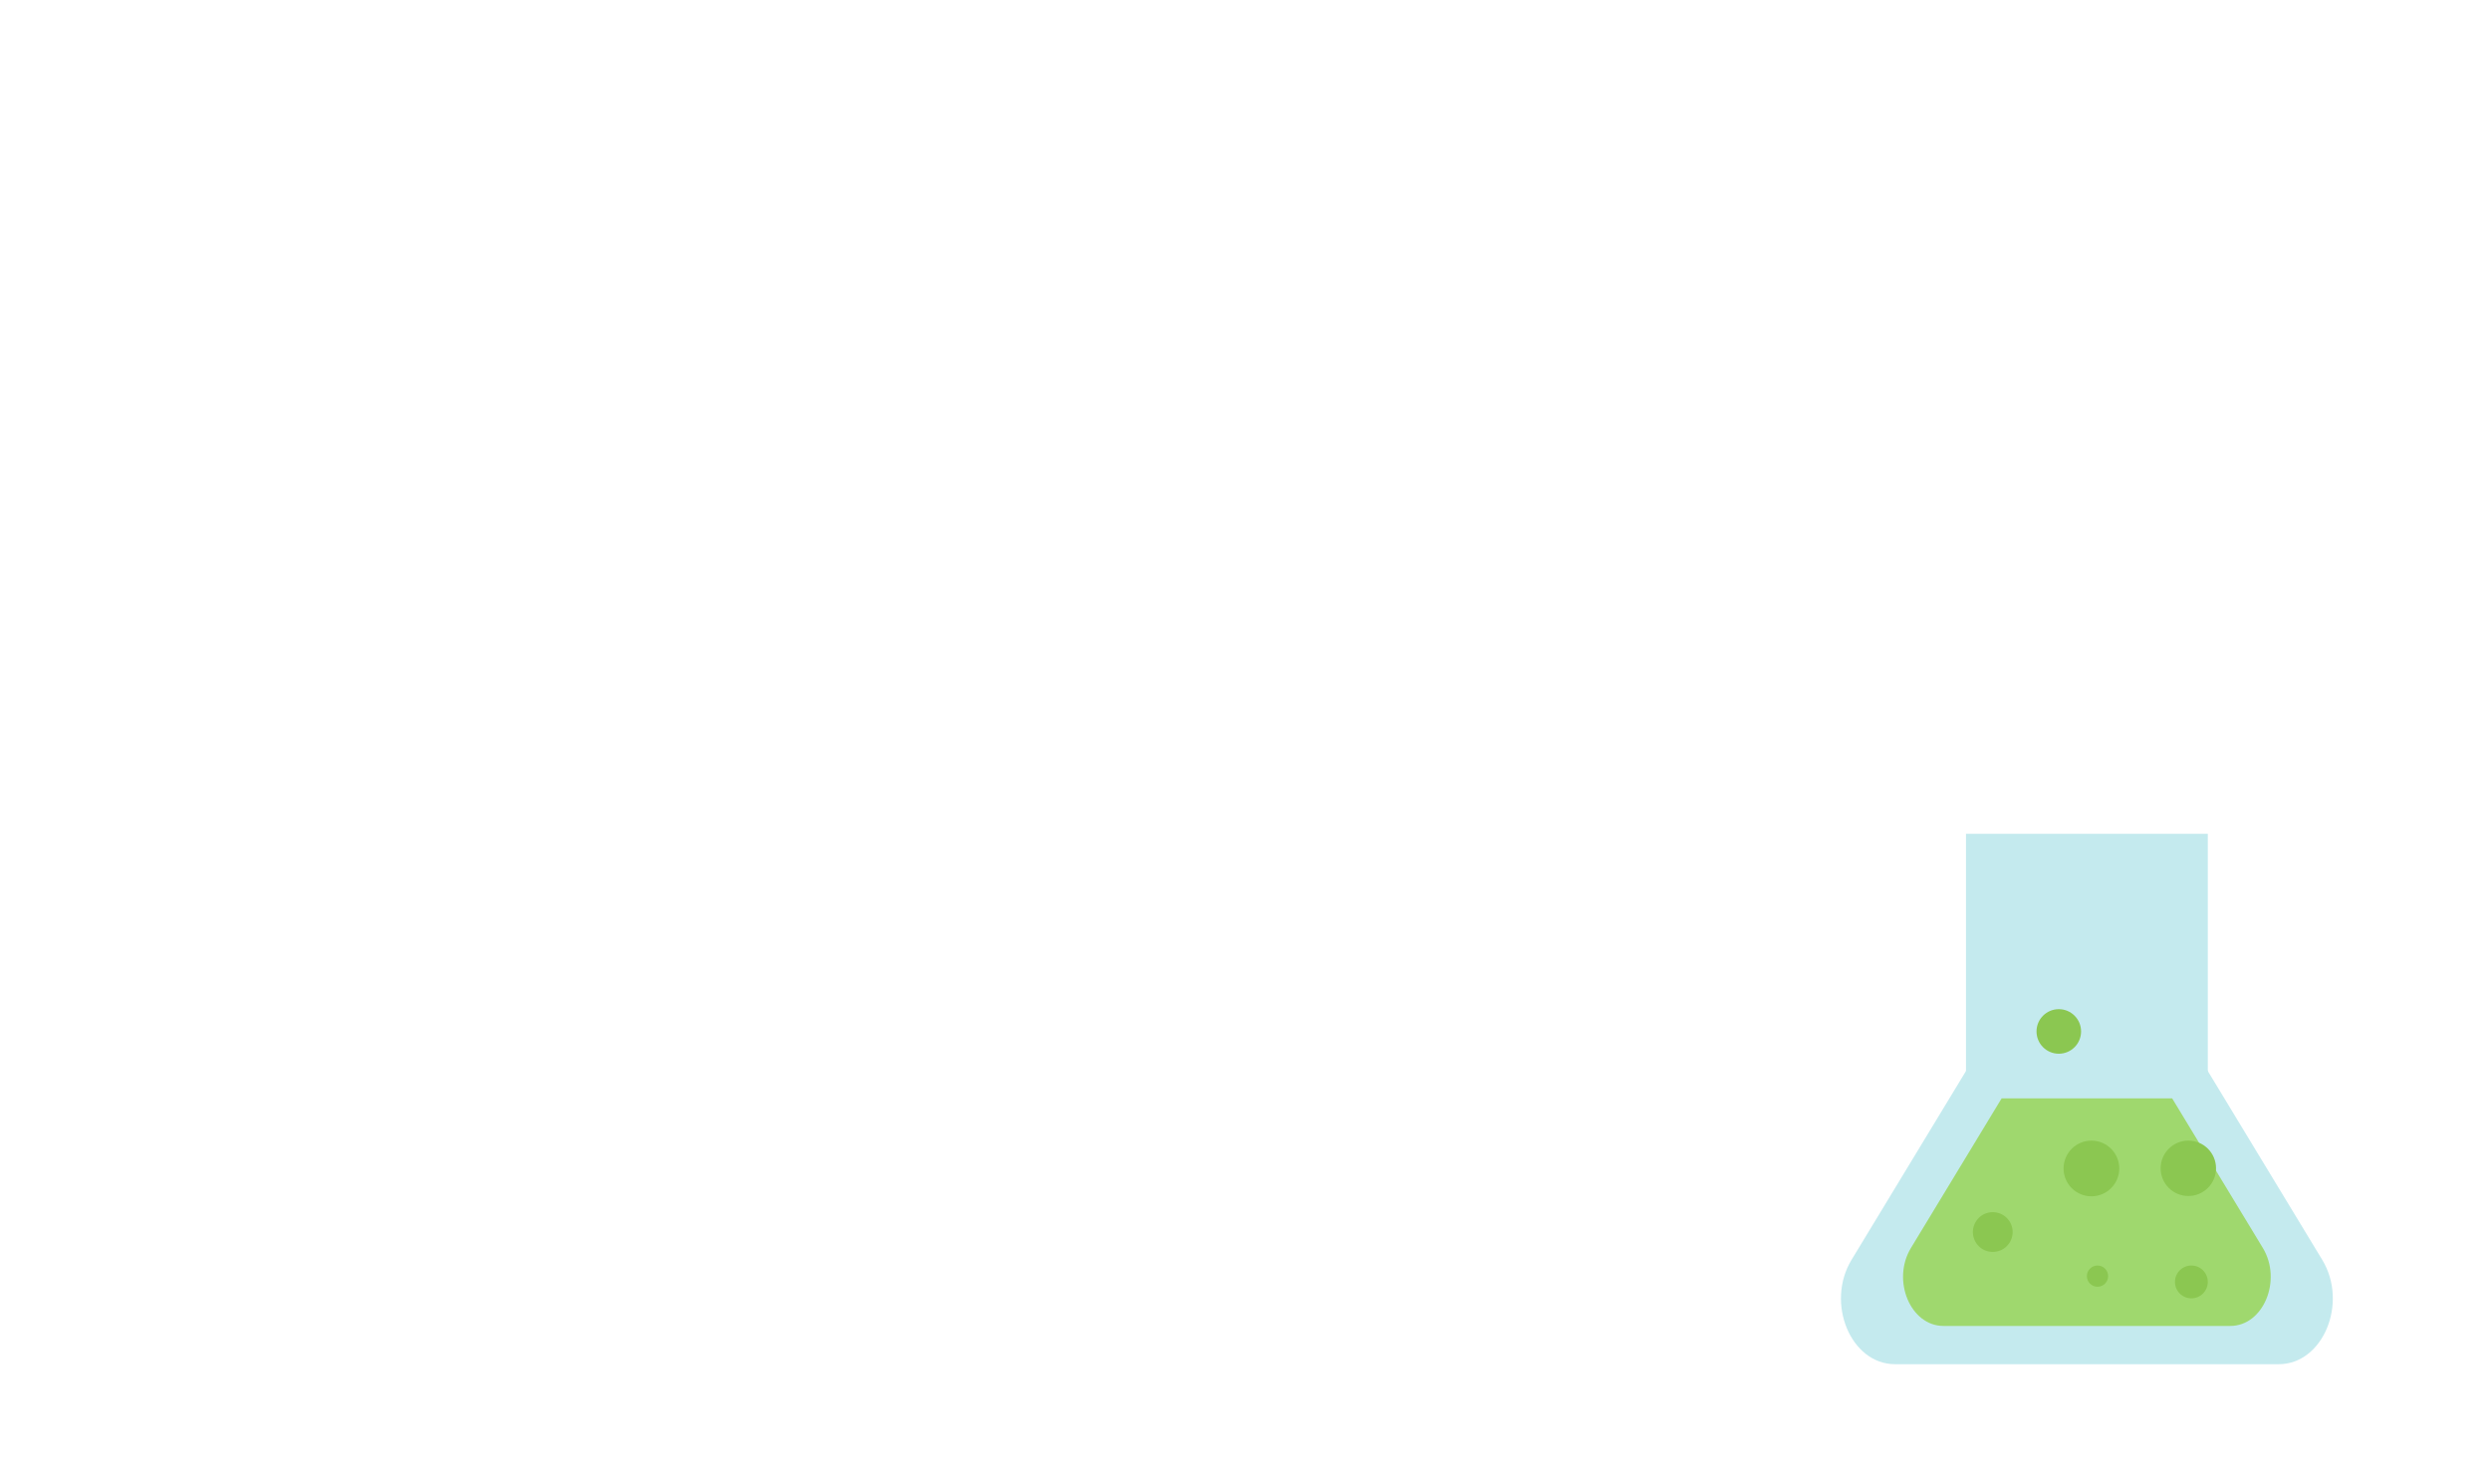
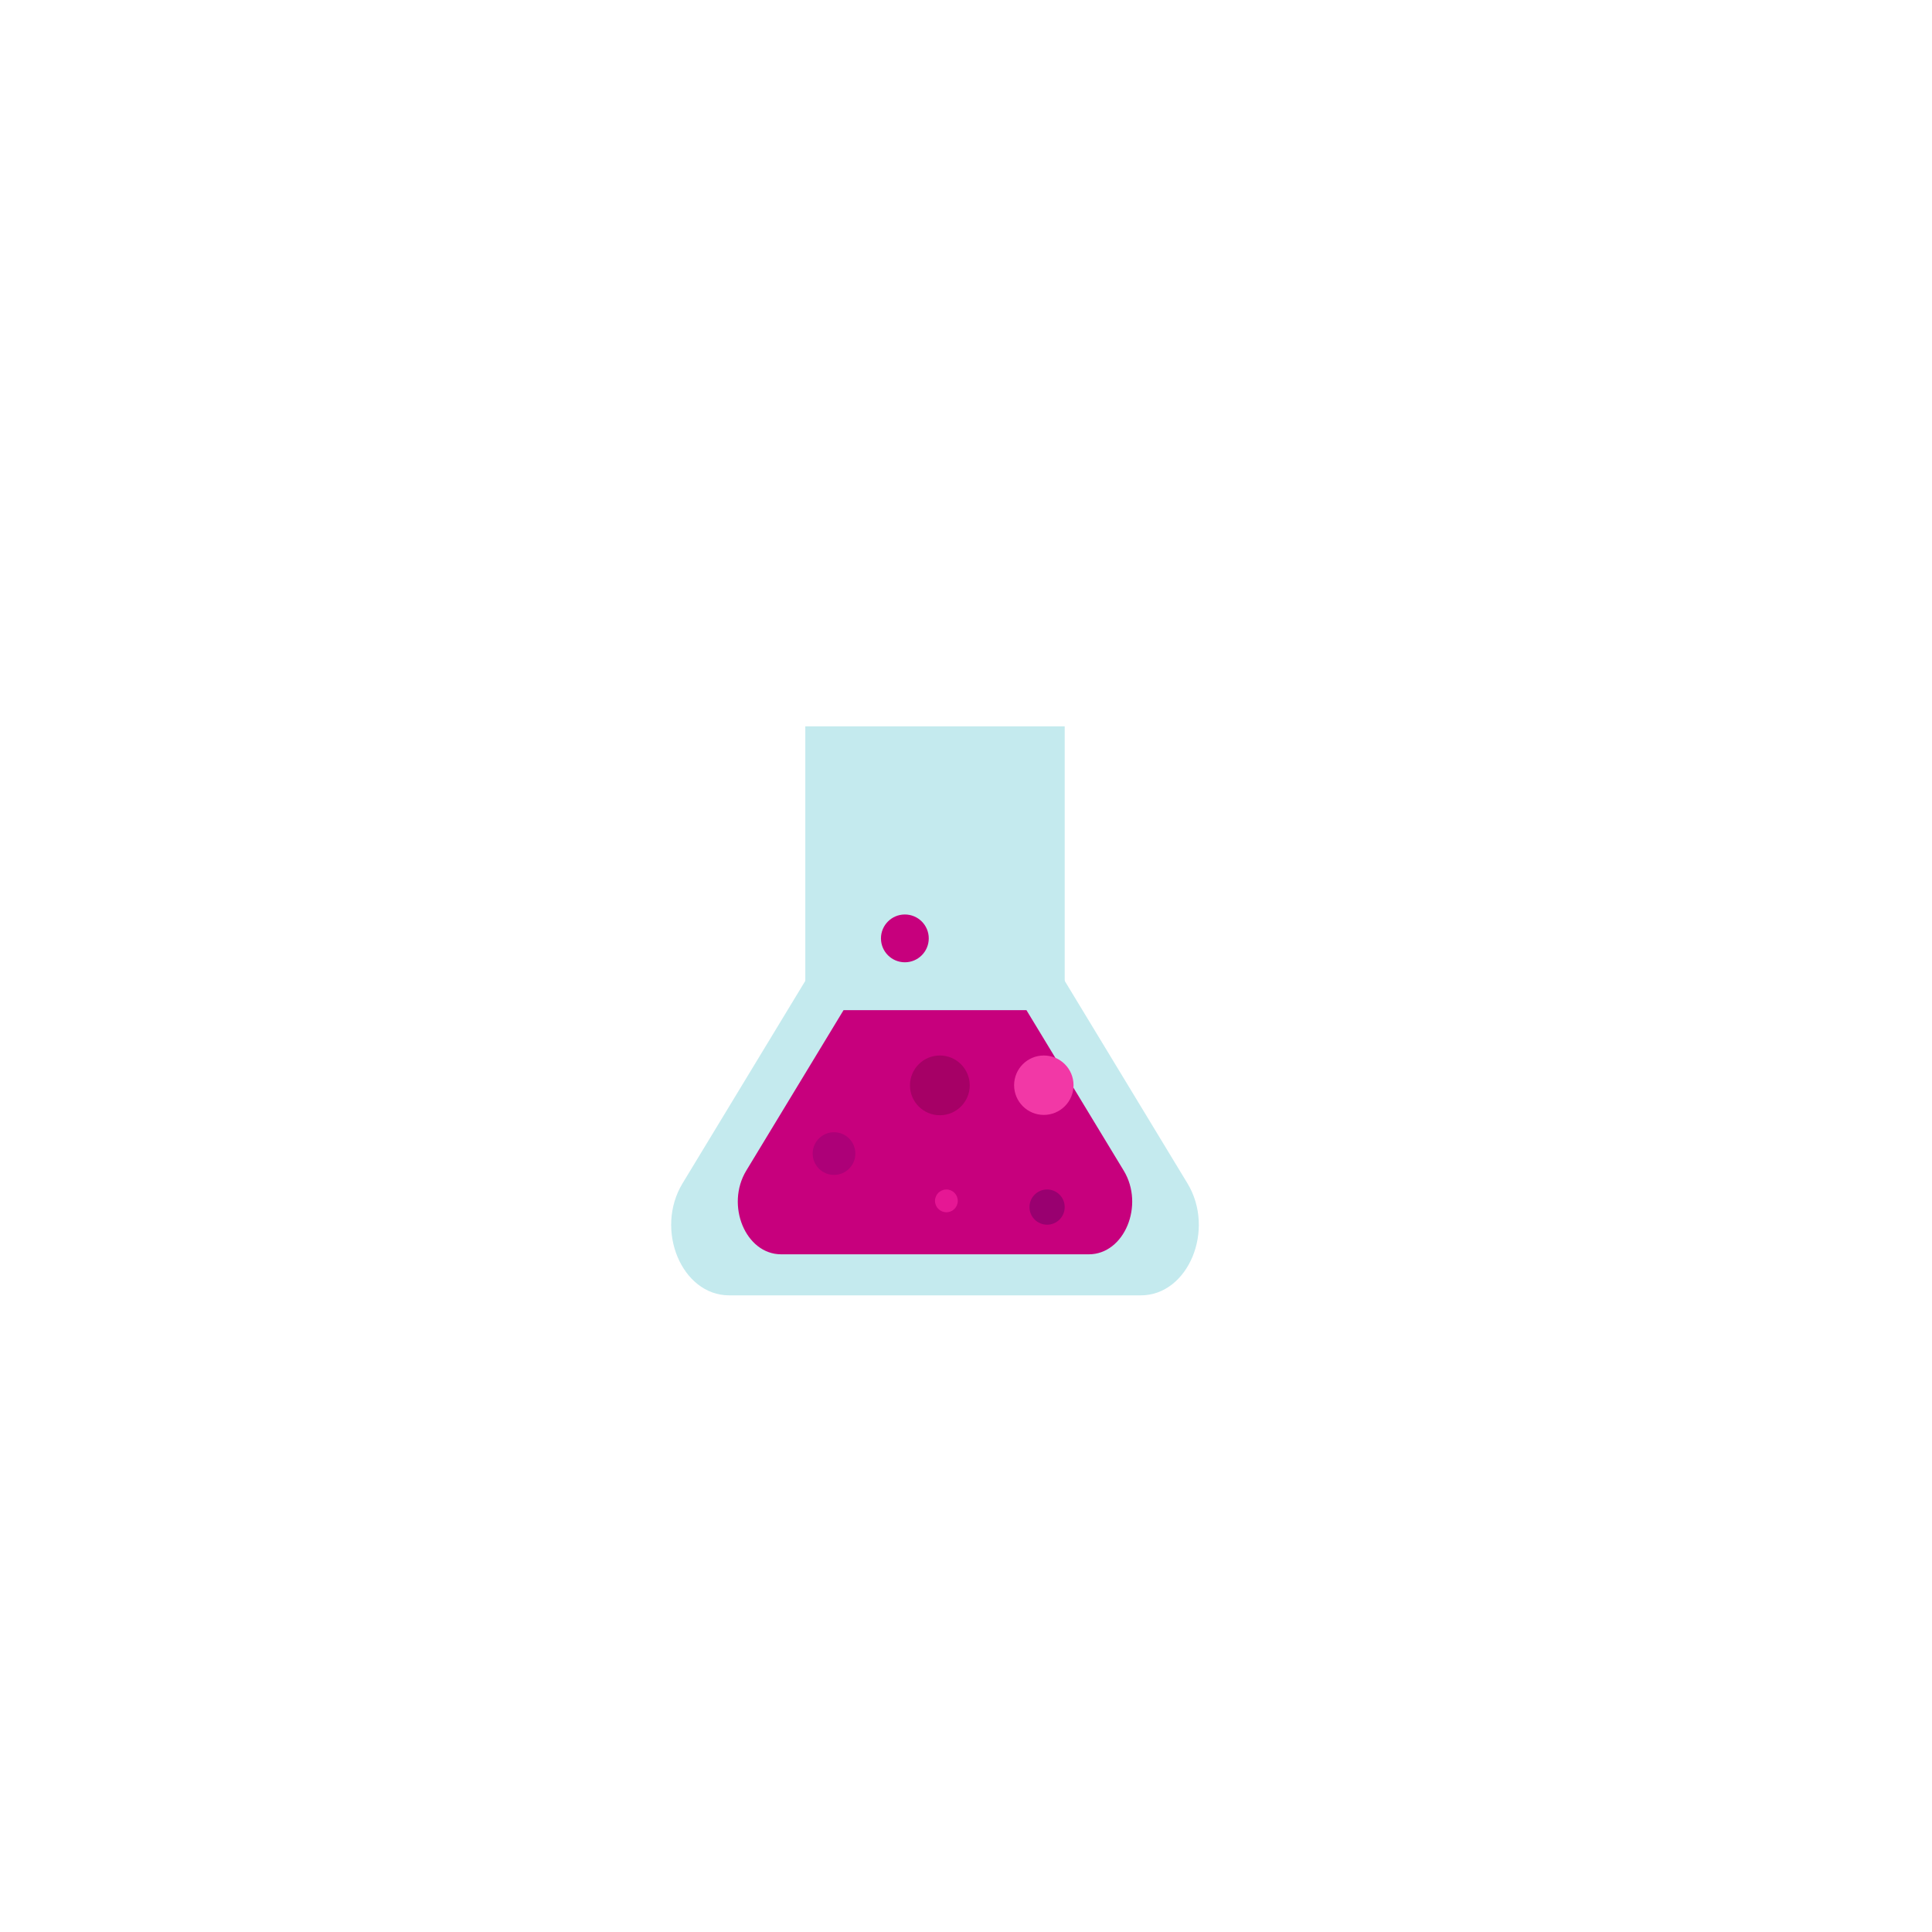
- <svg xmlns="http://www.w3.org/2000/svg" version="1.1" x="0" y="0" width="1460" height="869.908" viewBox="0, 0, 1460, 869.908">
-   <style>
- #bubble-three-green {
-   -webkit-animation: bubbleOne 750ms linear infinite;
-           animation: bubbleOne 750ms linear infinite;
- }
+ <svg xmlns="http://www.w3.org/2000/svg" xml:space="preserve" width="200px" height="200px" version="1.1" style="shape-rendering:geometricPrecision; text-rendering:geometricPrecision; image-rendering:optimizeQuality; fill-rule:evenodd; clip-rule:evenodd" viewBox="0 0 8500 11000">
+   <defs>
+     <style type="text/css">
+    
+     .fil0 {fill:#C4EAEE}
+     .fil5 {fill:#E61794}
+     .fil4 {fill:#F238A6}
+     .fil1 {fill:#C7007D}
+     .fil3 {fill:#A60066}
+     .fil2 {fill:#AD0078}
+     .fil6 {fill:#990070}
+    

- #bubble-four-green {
-   -webkit-animation: bubbleOne 975ms linear infinite;
-           animation: bubbleOne 975ms linear infinite;
- }
+    #bubble-three-green {
+     -webkit-animation: bubbleOne 750ms linear infinite;
+             animation: bubbleOne 750ms linear infinite;
+     }

- #bubble-two-green {
-   -webkit-animation: bubbleThree 1005ms linear infinite;
-           animation: bubbleThree 1005ms linear infinite;
- }
+     #bubble-four-green {
+     -webkit-animation: bubbleOne 975ms linear infinite;
+             animation: bubbleOne 975ms linear infinite;
+     }

- #bubble-one-green,
- #bubble-five-green {
-   -webkit-animation: bubbleThree 820ms linear infinite;
-           animation: bubbleThree 820ms linear infinite;
- }
+     #bubble-two-green {
+     -webkit-animation: bubbleThree 1005ms linear infinite;
+             animation: bubbleThree 1005ms linear infinite;
+     }

- #bubble-six-green{
-   -webkit-animation: bubbleOne 1250ms linear infinite;
-           animation: bubbleOne 1250ms linear infinite;
- }
+     #bubble-one-green,
+     #bubble-five-green {
+     -webkit-animation: bubbleThree 820ms linear infinite;
+             animation: bubbleThree 820ms linear infinite;
+     }

- @-webkit-keyframes bubbleOne {
-   0% {
-     -webkit-transform: translate3d(0, 0, 0);
-             transform: translate3d(0, 0, 0);
-     opacity: 1;
-   }
-   45% {
-     opacity: 1;
-     -webkit-transform: translate3d(15px, -25px, 0);
-             transform: translate3d(15px, -25px, 0);
-   }
-   90% {
-     -webkit-transform: translate3d(-5px, -30px, 0);
-             transform: translate3d(-5px, -30px, 0);
-     opacity: 0;
-   }
-   100% {
-     -webkit-transform: translate3d(0, 0, 0);
-             transform: translate3d(0, 0, 0);
-     opacity: 0;
-   }
- }
+     #bubble-six-green{
+     -webkit-animation: bubbleOne 1250ms linear infinite;
+             animation: bubbleOne 1250ms linear infinite;
+     }

- @keyframes bubbleOne {
-   0% {
-     -webkit-transform: translate3d(0, 0, 0);
-             transform: translate3d(0, 0, 0);
-     opacity: 1;
-   }
-   45% {
-     opacity: 1;
-     -webkit-transform: translate3d(15px, -25px, 0);
-             transform: translate3d(15px, -25px, 0);
-   }
-   90% {
-     -webkit-transform: translate3d(-5px, -30px, 0);
-             transform: translate3d(-5px, -30px, 0);
-     opacity: 0;
-   }
-   100% {
-     -webkit-transform: translate3d(0, 0, 0);
-             transform: translate3d(0, 0, 0);
-     opacity: 0;
-   }
- }
- @-webkit-keyframes bubbleThree {
-   0% {
-     -webkit-transform: translate3d(0, 0, 0);
-             transform: translate3d(0, 0, 0);
-     opacity: 1;
-   }
-   45% {
-     opacity: 1;
-     -webkit-transform: translate3d(-10px, -35px, 0);
-             transform: translate3d(-10px, -35px, 0);
-   }
-   90% {
-     -webkit-transform: translate3d(9px, -50px, 0);
-             transform: translate3d(9px, -50px, 0);
-     opacity: 0;
-   }
-   100% {
-     -webkit-transform: translate3d(0, 0, 0);
-             transform: translate3d(0, 0, 0);
-     opacity: 0;
-   }
- }
- @keyframes bubbleThree {
-   0% {
-     -webkit-transform: translate3d(0, 0, 0);
-             transform: translate3d(0, 0, 0);
-     opacity: 1;
-   }
-   45% {
-     opacity: 1;
-     -webkit-transform: translate3d(-10px, -35px, 0);
-             transform: translate3d(-10px, -35px, 0);
-   }
-   90% {
-     -webkit-transform: translate3d(9px, -50px, 0);
-             transform: translate3d(9px, -50px, 0);
-     opacity: 0;
-   }
-   100% {
-     -webkit-transform: translate3d(0, 0, 0);
-             transform: translate3d(0, 0, 0);
-     opacity: 0;
-   }
- }
+     @-webkit-keyframes bubbleOne {
+     0% {
+         -webkit-transform: translate3d(0, 0, 0);
+                 transform: translate3d(0, 0, 0);
+         opacity: 1;
+     }
+     45% {
+         opacity: 1;
+         -webkit-transform: translate3d(15px, -25px, 0);
+                 transform: translate3d(15px, -25px, 0);
+     }
+     90% {
+         -webkit-transform: translate3d(-5px, -30px, 0);
+                 transform: translate3d(-5px, -30px, 0);
+         opacity: 0;
+     }
+     100% {
+         -webkit-transform: translate3d(0, 0, 0);
+                 transform: translate3d(0, 0, 0);
+         opacity: 0;
+     }
+     }

+     @keyframes bubbleOne {
+     0% {
+         -webkit-transform: translate3d(0, 0, 0);
+                 transform: translate3d(0, 0, 0);
+         opacity: 1;
+     }
+     45% {
+         opacity: 1;
+         -webkit-transform: translate3d(15px, -25px, 0);
+                 transform: translate3d(15px, -25px, 0);
+     }
+     90% {
+         -webkit-transform: translate3d(-5px, -30px, 0);
+                 transform: translate3d(-5px, -30px, 0);
+         opacity: 0;
+     }
+     100% {
+         -webkit-transform: translate3d(0, 0, 0);
+                 transform: translate3d(0, 0, 0);
+         opacity: 0;
+     }
+     }
+     @-webkit-keyframes bubbleThree {
+     0% {
+         -webkit-transform: translate3d(0, 0, 0);
+                 transform: translate3d(0, 0, 0);
+         opacity: 1;
+     }
+     45% {
+         opacity: 1;
+         -webkit-transform: translate3d(-10px, -35px, 0);
+                 transform: translate3d(-10px, -35px, 0);
+     }
+     90% {
+         -webkit-transform: translate3d(9px, -50px, 0);
+                 transform: translate3d(9px, -50px, 0);
+         opacity: 0;
+     }
+     100% {
+         -webkit-transform: translate3d(0, 0, 0);
+                 transform: translate3d(0, 0, 0);
+         opacity: 0;
+     }
+     }
+     @keyframes bubbleThree {
+     0% {
+         -webkit-transform: translate3d(0, 0, 0);
+                 transform: translate3d(0, 0, 0);
+         opacity: 1;
+     }
+     45% {
+         opacity: 1;
+         -webkit-transform: translate3d(-10px, -35px, 0);
+                 transform: translate3d(-10px, -35px, 0);
+     }
+     90% {
+         -webkit-transform: translate3d(9px, -50px, 0);
+                 transform: translate3d(9px, -50px, 0);
+         opacity: 0;
+     }
+     100% {
+         -webkit-transform: translate3d(0, 0, 0);
+                 transform: translate3d(0, 0, 0);
+         opacity: 0;
+     }
+     }

- 
- </style>
-   <g id="beaker">
-     <path d="M1085.651,738.703 L1223.64,511.063 L1361.629,738.703 C1377.011,764.079 1362.088,799.913 1336.138,799.913 L1111.142,799.913 C1085.191,799.913 1070.268,764.079 1085.651,738.703" fill="#C4EAEE" />
-     <path d="M1294.534,765.152 L1152.747,765.152 L1152.747,488.909 L1294.534,488.909 z" fill="#C4EAEE" />
-     <path d="M1326.786,731.725 L1273.628,644.031 L1173.652,644.031 L1120.494,731.725 C1108.996,750.694 1120.151,777.479 1139.549,777.479 L1307.732,777.479 C1327.13,777.479 1338.284,750.694 1326.786,731.725" fill="#9FD86E" />
-     <g id="beaker-green">
-       <path id="bubble-one-green" d="M1180.107,722.419 C1180.107,728.861 1174.885,734.082 1168.444,734.082 C1162.002,734.082 1156.78,728.861 1156.78,722.419 C1156.78,715.978 1162.002,710.756 1168.444,710.756 C1174.885,710.756 1180.107,715.978 1180.107,722.419" fill="#8BC751" />
-       <path id="bubble-two-green" d="M1242.624,685.141 C1242.624,694.159 1235.313,701.47 1226.295,701.47 C1217.277,701.47 1209.966,694.159 1209.966,685.141 C1209.966,676.123 1217.277,668.812 1226.295,668.812 C1235.313,668.812 1242.624,676.123 1242.624,685.141" fill="#8BC751" />
-       <path id="bubble-three-green" d="M1220.229,604.799 C1220.229,612.014 1214.381,617.862 1207.167,617.862 C1199.953,617.862 1194.104,612.014 1194.104,604.799 C1194.104,597.584 1199.953,591.736 1207.167,591.736 C1214.381,591.736 1220.229,597.584 1220.229,604.799" fill="#8BC751" />
-       <path id="bubble-four-green" d="M1299.363,685.052 C1299.363,694.021 1292.092,701.292 1283.123,701.292 C1274.154,701.292 1266.883,694.021 1266.883,685.052 C1266.883,676.083 1274.154,668.812 1283.123,668.812 C1292.092,668.812 1299.363,676.083 1299.363,685.052" fill="#8BC751" />
-       <path id="bubble-five-green" d="M1236.092,748.273 C1236.092,751.711 1233.305,754.499 1229.866,754.499 C1226.428,754.499 1223.64,751.711 1223.64,748.273 C1223.64,744.834 1226.428,742.047 1229.866,742.047 C1233.305,742.047 1236.092,744.834 1236.092,748.273" fill="#8BC751" />
-       <path id="bubble-six-green" d="M1294.534,751.673 C1294.534,756.989 1290.224,761.299 1284.908,761.299 C1279.591,761.299 1275.282,756.989 1275.282,751.673 C1275.282,746.357 1279.591,742.047 1284.908,742.047 C1290.224,742.047 1294.534,746.357 1294.534,751.673" fill="#8BC751" />
+   </style>
+   </defs>
+   <g id="Layer_x0020_1">
+     <g id="_2202791683248">
+       <path class="fil0" d="M2636.1 6737.59l1437.39 -2371.25 1437.39 2371.25c160.23,264.33 4.78,637.61 -265.53,637.61l-2343.71 0c-270.32,0 -425.77,-373.27 -265.53,-637.61z" />
+       <polygon class="fil0" points="4811.97,7013.1 3335.02,7013.1 3335.02,4135.57 4811.97,4135.57 " />
+       <path class="fil1" d="M5147.93 6664.91l-553.73 -913.48 -1041.42 0 -553.73 913.48c-119.77,197.59 -3.57,476.6 198.49,476.6l1751.91 0c202.06,0 318.25,-279.01 198.48,-476.6z" />
+       <path id="bubble-one-green" class="fil2" d="M3620.02 6567.96c0,67.11 -54.39,121.49 -121.49,121.49 -67.11,0 -121.5,-54.39 -121.5,-121.49 0,-67.09 54.39,-121.49 121.5,-121.49 67.09,0 121.49,54.4 121.49,121.49z" />
+       <path id="bubble-two-green" class="fil3" d="M4271.24 6179.65c0,93.94 -76.16,170.09 -170.09,170.09 -93.94,0 -170.09,-76.16 -170.09,-170.09 0,-93.94 76.16,-170.09 170.09,-170.09 93.94,0 170.09,76.16 170.09,170.09z" />
+       <path id="bubble-three-green" class="fil1" d="M4037.96 5342.76c0,75.15 -60.92,136.07 -136.06,136.07 -75.15,0 -136.07,-60.92 -136.07,-136.07 0,-75.16 60.93,-136.07 136.07,-136.07 75.15,0 136.06,60.92 136.06,136.07z" />
+       <path id="bubble-four-green" class="fil4" d="M4862.27 6178.73c0,93.43 -75.74,169.17 -169.17,169.17 -93.43,0 -169.17,-75.74 -169.17,-169.17 0,-93.43 75.74,-169.17 169.17,-169.17 93.43,0 169.17,75.74 169.17,169.17z" />
+       <path id="bubble-five-green" class="fil5" d="M4203.2 6837.28c0,35.81 -29.03,64.85 -64.85,64.85 -35.81,0 -64.85,-29.04 -64.85,-64.85 0,-35.82 29.04,-64.85 64.85,-64.85 35.82,0 64.85,29.03 64.85,64.85z" />
+       <path id="bubble-six-green" class="fil6" d="M4811.97 6872.7c0,55.37 -44.9,100.27 -100.27,100.27 -55.39,0 -100.27,-44.89 -100.27,-100.27 0,-55.38 44.89,-100.27 100.27,-100.27 55.37,0 100.27,44.89 100.27,100.27z" />
    </g>
  </g>
</svg>
